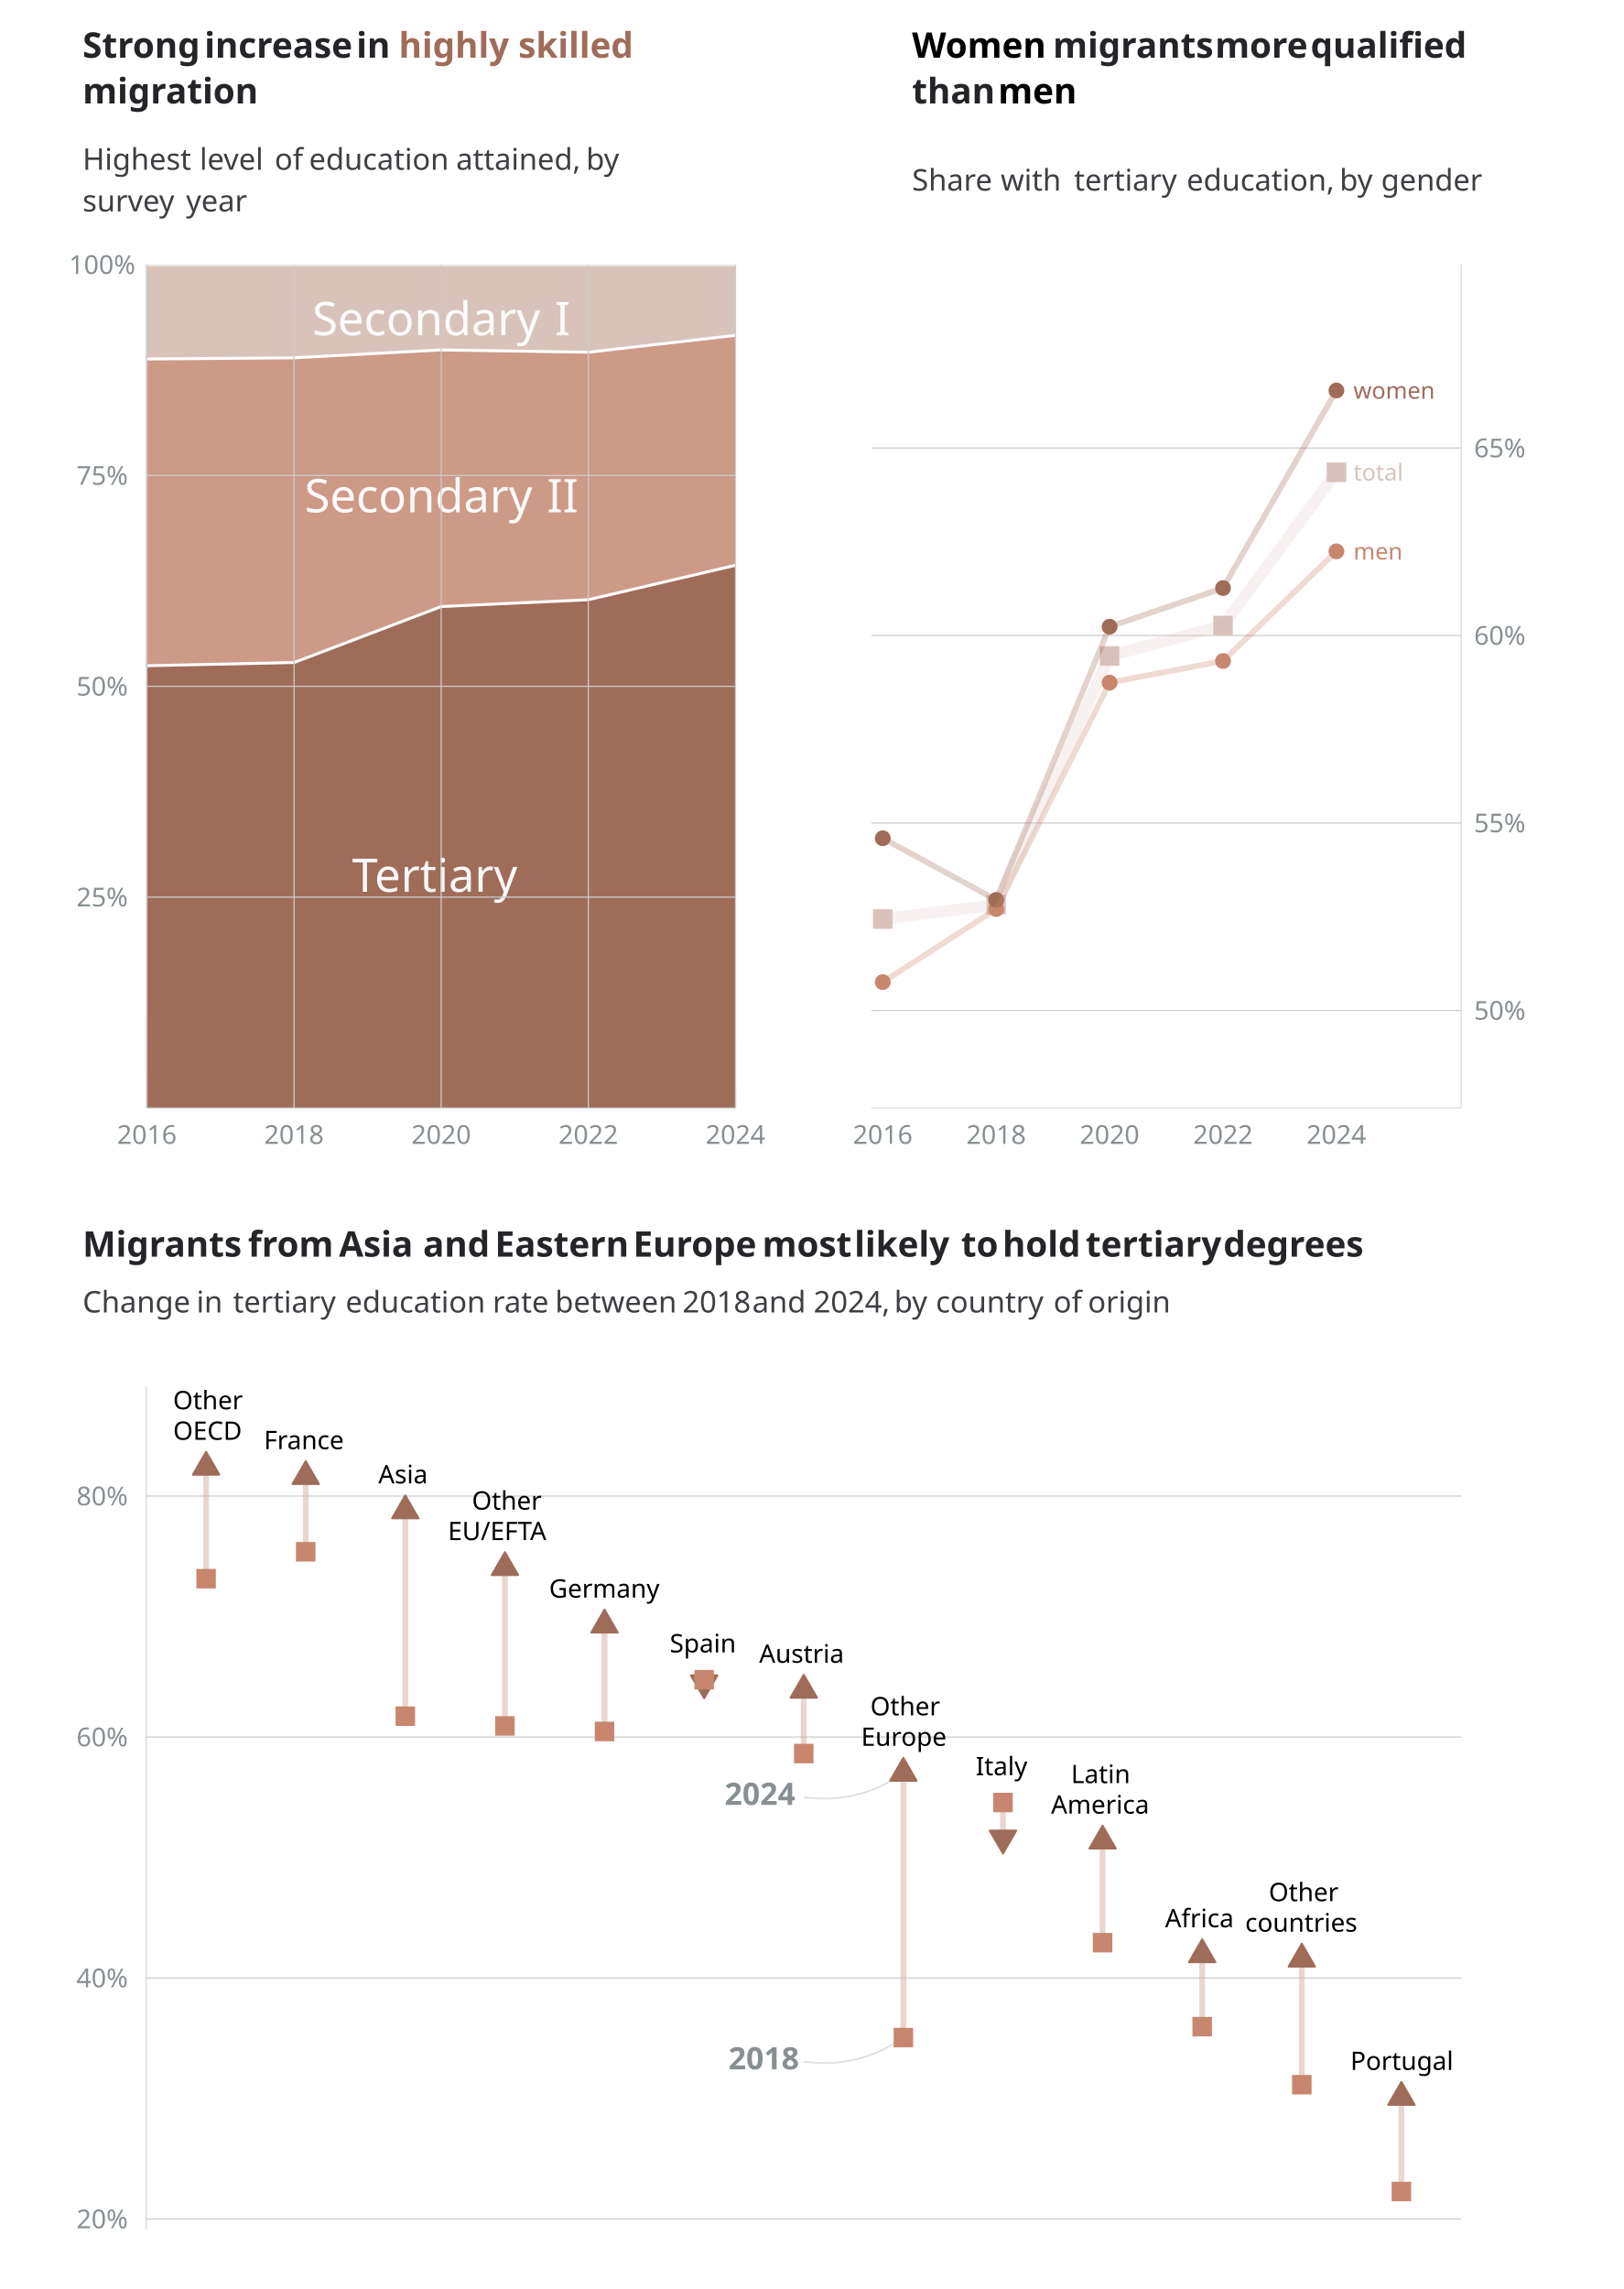
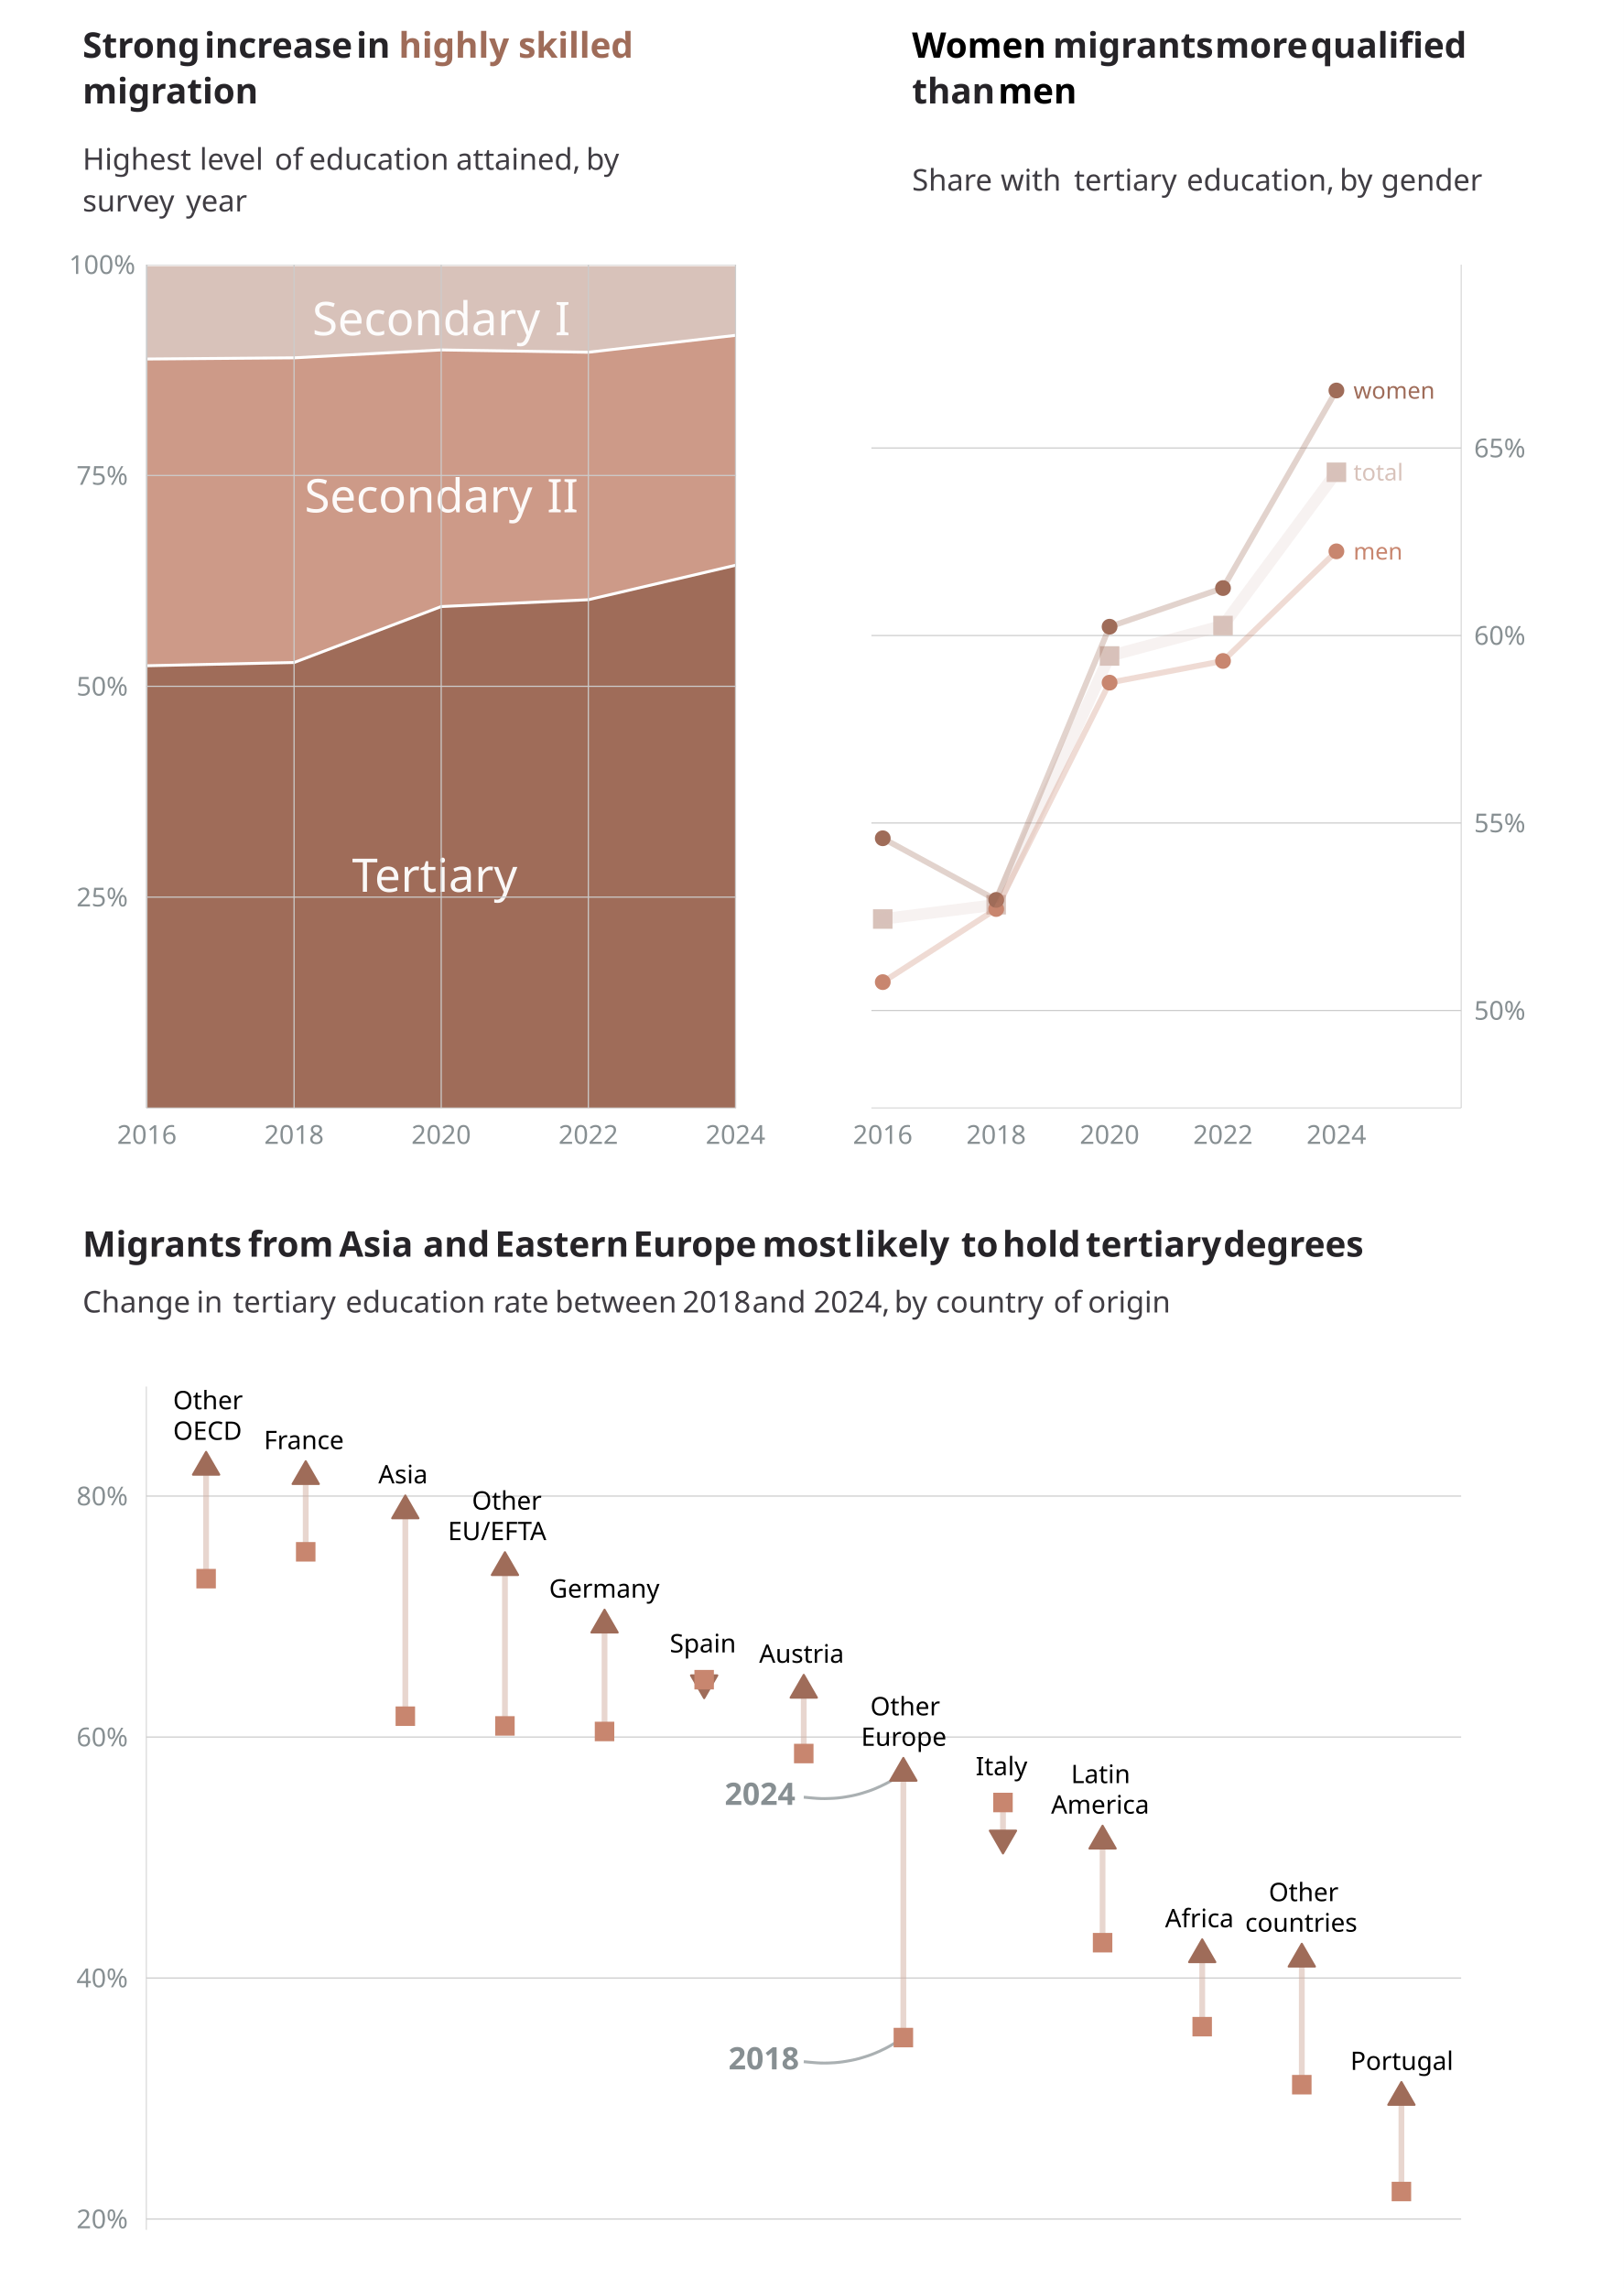
<svg xmlns="http://www.w3.org/2000/svg" width="597.60pt" height="842.40pt" viewBox="0 0 597.60 842.40">
  <g class="svglite">
    <defs>
      <style type="text/css">
    .svglite line, .svglite polyline, .svglite polygon, .svglite path, .svglite rect, .svglite circle {
      fill: none;
      stroke: #000000;
      stroke-linecap: round;
      stroke-linejoin: round;
      stroke-miterlimit: 10.00;
    }
    .svglite text {
      white-space: pre;
    }
    .svglite g.glyphgroup path {
      fill: inherit;
      stroke: none;
    }
  </style>
    </defs>
    <rect width="100%" height="100%" style="stroke: none; fill: #FFFFFF;" />
    <defs>
      <clipPath id="cpMC4wMHw1OTcuNjB8MC4wMHw4NDIuNDA=">
        <rect x="0.00" y="0.00" width="597.60" height="842.40" />
      </clipPath>
    </defs>
    <g clip-path="url(#cpMC4wMHw1OTcuNjB8MC4wMHw4NDIuNDA=)">
      <rect x="0.00" y="0.00" width="597.60" height="842.40" style="stroke-width: 1.07; stroke: #FFFFFF; fill: #FFFFFF;" />
    </g>
    <defs>
      <clipPath id="cpNTMuODd8NTM3LjgzfDk3LjQwfDgyMC42Mw==">
        <rect x="53.87" y="97.40" width="483.97" height="723.23" />
      </clipPath>
    </defs>
    <g clip-path="url(#cpNTMuODd8NTM3LjgzfDk3LjQwfDgyMC42Mw==)">
</g>
    <g clip-path="url(#cpMC4wMHw1OTcuNjB8MC4wMHw4NDIuNDA=)">
</g>
    <defs>
      <clipPath id="cpNS40OHw1OTIuMTJ8NDM4LjI5fDgzNi45Mg==">
        <rect x="5.48" y="438.29" width="586.64" height="398.63" />
      </clipPath>
    </defs>
    <g clip-path="url(#cpNS40OHw1OTIuMTJ8NDM4LjI5fDgzNi45Mg==)">
      <rect x="5.48" y="438.29" width="586.64" height="398.63" style="stroke-width: 0.00; stroke: none; fill: #FFFFFF;" />
    </g>
    <g clip-path="url(#cpMC4wMHw1OTcuNjB8MC4wMHw4NDIuNDA=)">
</g>
    <defs>
      <clipPath id="cpNTMuODd8NTM3LjgzfDk3LjQwfDQwNy43NA==">
        <rect x="53.87" y="97.40" width="483.97" height="310.34" />
      </clipPath>
    </defs>
    <g clip-path="url(#cpNTMuODd8NTM3LjgzfDk3LjQwfDQwNy43NA==)">
</g>
    <g clip-path="url(#cpMC4wMHw1OTcuNjB8MC4wMHw4NDIuNDA=)">
</g>
    <g clip-path="url(#cpNTMuODd8NTM3LjgzfDk3LjQwfDQwNy43NA==)">
</g>
    <g clip-path="url(#cpMC4wMHw1OTcuNjB8MC4wMHw4NDIuNDA=)">
</g>
    <defs>
      <clipPath id="cpNS40OHwyOTUuODV8NS40OHw0MzguMjk=">
        <rect x="5.48" y="5.48" width="290.37" height="432.81" />
      </clipPath>
    </defs>
    <g clip-path="url(#cpNS40OHwyOTUuODV8NS40OHw0MzguMjk=)">
      <rect x="5.48" y="5.48" width="290.37" height="432.81" style="stroke-width: 0.00; stroke: none; fill: #FFFFFF;" />
    </g>
    <g clip-path="url(#cpMC4wMHw1OTcuNjB8MC4wMHw4NDIuNDA=)">
</g>
    <defs>
      <clipPath id="cpMjk1Ljg1fDU5Mi4xMnw1LjQ4fDQzOC4yOQ==">
        <rect x="295.85" y="5.48" width="296.27" height="432.81" />
      </clipPath>
    </defs>
    <g clip-path="url(#cpMjk1Ljg1fDU5Mi4xMnw1LjQ4fDQzOC4yOQ==)">
      <rect x="295.85" y="5.48" width="296.27" height="432.81" style="stroke-width: 0.00; stroke: none; fill: #FFFFFF;" />
    </g>
    <g clip-path="url(#cpMC4wMHw1OTcuNjB8MC4wMHw4NDIuNDA=)">
</g>
    <defs>
      <clipPath id="cpNTMuODd8MjcwLjk0fDk3LjQwfDQwNy43NA==">
        <rect x="53.87" y="97.40" width="217.08" height="310.34" />
      </clipPath>
    </defs>
    <g clip-path="url(#cpNTMuODd8MjcwLjk0fDk3LjQwfDQwNy43NA==)">
      <polygon points="54.08,97.40 54.30,97.40 108.03,97.40 108.24,97.40 108.46,97.40 162.19,97.40 162.40,97.40 162.62,97.40 216.35,97.40 216.57,97.40 216.78,97.40 270.51,97.40 270.73,97.40 270.94,407.74 270.73,123.42 270.51,123.44 216.78,129.61 216.57,129.64 216.35,129.63 162.62,128.78 162.40,128.78 162.19,128.79 108.46,131.68 108.24,131.69 108.03,131.69 54.30,132.12 54.08,132.12 53.87,407.74 " style="stroke-width: 0.00; stroke: none; stroke-linecap: butt; fill: #D8C2BA;" />
      <polyline points="54.08,97.40 54.30,97.40 108.03,97.40 108.24,97.40 108.46,97.40 162.19,97.40 162.40,97.40 162.62,97.40 216.35,97.40 216.57,97.40 216.78,97.40 270.51,97.40 270.73,97.40 " style="stroke-width: 1.07; stroke: #FFFFFF; stroke-linecap: butt;" />
      <polygon points="54.08,132.12 54.30,132.12 108.03,131.69 108.24,131.69 108.46,131.68 162.19,128.79 162.40,128.78 162.62,128.78 216.35,129.63 216.57,129.64 216.78,129.61 270.51,123.44 270.73,123.42 270.94,407.74 270.73,208.03 270.51,208.08 216.78,220.66 216.57,220.71 216.35,220.72 162.62,223.22 162.40,223.23 162.19,223.31 108.46,243.74 108.24,243.82 108.03,243.82 54.30,245.00 54.08,245.00 53.87,407.74 " style="stroke-width: 0.00; stroke: none; stroke-linecap: butt; fill: #CD9A88;" />
      <polyline points="54.08,132.12 54.30,132.12 108.03,131.69 108.24,131.69 108.46,131.68 162.19,128.79 162.40,128.78 162.62,128.78 216.35,129.63 216.57,129.64 216.78,129.61 270.51,123.44 270.73,123.42 " style="stroke-width: 1.07; stroke: #FFFFFF; stroke-linecap: butt;" />
      <polygon points="54.08,245.00 54.30,245.00 108.03,243.82 108.24,243.82 108.46,243.74 162.19,223.31 162.40,223.23 162.62,223.22 216.35,220.72 216.57,220.71 216.78,220.66 270.51,208.08 270.73,208.03 270.94,407.74 270.73,407.74 270.51,407.74 216.78,407.74 216.57,407.74 216.35,407.74 162.62,407.74 162.40,407.74 162.19,407.74 108.46,407.74 108.24,407.74 108.03,407.74 54.30,407.74 54.08,407.74 53.87,407.74 " style="stroke-width: 0.00; stroke: none; stroke-linecap: butt; fill: #9F6C59;" />
      <polyline points="54.08,245.00 54.30,245.00 108.03,243.82 108.24,243.82 108.46,243.74 162.19,223.31 162.40,223.23 162.62,223.22 216.35,220.72 216.57,220.71 216.78,220.66 270.51,208.08 270.73,208.03 " style="stroke-width: 1.07; stroke: #FFFFFF; stroke-linecap: butt;" />
      <text x="129.57" y="328.20" style="font-size: 17.07px;fill: #FFFFFF; fill-opacity: 0.95; font-family: &quot;Roboto Slab&quot;;">Tertiary</text>
      <text x="112.08" y="188.54" style="font-size: 17.07px;fill: #FFFFFF; fill-opacity: 0.95; font-family: &quot;Roboto Slab&quot;;">Secondary</text>
      <text x="201.31" y="188.54" style="font-size: 17.07px;fill: #FFFFFF; fill-opacity: 0.95; font-family: &quot;Roboto Slab&quot;;">II</text>
      <text x="114.94" y="123.37" style="font-size: 17.07px;fill: #FFFFFF; fill-opacity: 0.95; font-family: &quot;Roboto Slab&quot;;">Secondary</text>
      <text x="204.16" y="123.37" style="font-size: 17.07px;fill: #FFFFFF; fill-opacity: 0.95; font-family: &quot;Roboto Slab&quot;;">I</text>
      <rect x="53.87" y="97.40" width="217.08" height="310.34" style="stroke-width: 0.00; stroke: none;" />
      <polyline points="53.87,330.16 270.94,330.16 " style="stroke-width: 0.43; stroke: #CCCCCC; stroke-linecap: butt;" />
      <polyline points="53.87,252.57 270.94,252.57 " style="stroke-width: 0.43; stroke: #CCCCCC; stroke-linecap: butt;" />
      <polyline points="53.87,174.99 270.94,174.99 " style="stroke-width: 0.43; stroke: #CCCCCC; stroke-linecap: butt;" />
      <polyline points="53.87,97.40 270.94,97.40 " style="stroke-width: 0.43; stroke: #CCCCCC; stroke-linecap: butt;" />
      <polyline points="54.08,407.74 54.08,97.40 " style="stroke-width: 0.43; stroke: #CCCCCC; stroke-linecap: butt;" />
      <polyline points="108.24,407.74 108.24,97.40 " style="stroke-width: 0.43; stroke: #CCCCCC; stroke-linecap: butt;" />
      <polyline points="162.40,407.74 162.40,97.40 " style="stroke-width: 0.43; stroke: #CCCCCC; stroke-linecap: butt;" />
      <polyline points="216.57,407.74 216.57,97.40 " style="stroke-width: 0.43; stroke: #CCCCCC; stroke-linecap: butt;" />
      <polyline points="270.73,407.74 270.73,97.40 " style="stroke-width: 0.43; stroke: #CCCCCC; stroke-linecap: butt;" />
    </g>
    <g clip-path="url(#cpMC4wMHw1OTcuNjB8MC4wMHw4NDIuNDA=)">
      <polyline points="53.87,407.74 53.87,97.40 " style="stroke-width: 0.32; stroke: #CCCCCC; stroke-linecap: butt;" />
      <text x="37.62" y="333.57" text-anchor="middle" style="font-size: 9.60px;fill: #878F92; font-family: &quot;Roboto Slab&quot;;">25%</text>
      <text x="37.62" y="255.99" text-anchor="middle" style="font-size: 9.60px;fill: #878F92; font-family: &quot;Roboto Slab&quot;;">50%</text>
      <text x="37.62" y="178.40" text-anchor="middle" style="font-size: 9.60px;fill: #878F92; font-family: &quot;Roboto Slab&quot;;">75%</text>
      <text x="37.62" y="100.81" text-anchor="middle" style="font-size: 9.60px;fill: #878F92; font-family: &quot;Roboto Slab&quot;;">100%</text>
      <polyline points="53.87,407.74 270.94,407.74 " style="stroke-width: 0.32; stroke: #CCCCCC; stroke-linecap: butt;" />
      <text x="54.08" y="420.97" text-anchor="middle" style="font-size: 9.60px;fill: #878F92; font-family: &quot;Roboto Slab&quot;;">2016</text>
      <text x="108.24" y="420.97" text-anchor="middle" style="font-size: 9.60px;fill: #878F92; font-family: &quot;Roboto Slab&quot;;">2018</text>
      <text x="162.40" y="420.97" text-anchor="middle" style="font-size: 9.60px;fill: #878F92; font-family: &quot;Roboto Slab&quot;;">2020</text>
      <text x="216.57" y="420.97" text-anchor="middle" style="font-size: 9.60px;fill: #878F92; font-family: &quot;Roboto Slab&quot;;">2022</text>
      <text x="270.73" y="420.97" text-anchor="middle" style="font-size: 9.60px;fill: #878F92; font-family: &quot;Roboto Slab&quot;;">2024</text>
      <text x="30.39" y="62.48" style="font-size: 11.00px;fill: #403D43; font-family: &quot;Roboto Slab&quot;;">Highest</text>
      <text x="73.47" y="62.48" style="font-size: 11.00px;fill: #403D43; font-family: &quot;Roboto Slab&quot;;">level</text>
      <text x="101.08" y="62.48" style="font-size: 11.00px;fill: #403D43; font-family: &quot;Roboto Slab&quot;;">of</text>
      <text x="113.74" y="62.48" style="font-size: 11.00px;fill: #403D43; font-family: &quot;Roboto Slab&quot;;">education</text>
      <text x="167.88" y="62.48" style="font-size: 11.00px;fill: #403D43; font-family: &quot;Roboto Slab&quot;;">attained,</text>
      <text x="215.73" y="62.48" style="font-size: 11.00px;fill: #403D43; font-family: &quot;Roboto Slab&quot;;">by</text>
      <text x="30.39" y="77.82" style="font-size: 11.00px;fill: #403D43; font-family: &quot;Roboto Slab&quot;;">survey</text>
      <text x="68.45" y="77.82" style="font-size: 11.00px;fill: #403D43; font-family: &quot;Roboto Slab&quot;;">year</text>
      <text x="30.39" y="21.25" style="font-size: 13.00px; font-weight: 800;fill: #262428; font-family: &quot;Roboto Slab&quot;;">Strong</text>
      <text x="75.22" y="21.25" style="font-size: 13.00px; font-weight: 800;fill: #262428; font-family: &quot;Roboto Slab&quot;;">increase</text>
      <text x="131.14" y="21.25" style="font-size: 13.00px; font-weight: 800;fill: #262428; font-family: &quot;Roboto Slab&quot;;">in</text>
      <text x="146.76" y="21.25" style="font-size: 13.00px; font-weight: 800;fill: #9F6C59; font-family: &quot;Roboto Slab&quot;;">highly</text>
      <text x="190.79" y="21.25" style="font-size: 13.00px; font-weight: 800;fill: #9F6C59; font-family: &quot;Roboto Slab&quot;;">skilled</text>
      <text x="30.39" y="38.08" style="font-size: 13.00px; font-weight: 800;fill: #262428; font-family: &quot;Roboto Slab&quot;;">migration</text>
    </g>
    <defs>
      <clipPath id="cpMzIwLjc2fDUzNy44M3w5Ny40MHw0MDcuNzQ=">
        <rect x="320.76" y="97.40" width="217.08" height="310.34" />
      </clipPath>
    </defs>
    <g clip-path="url(#cpMzIwLjc2fDUzNy44M3w5Ny40MHw0MDcuNzQ=)">
      <rect x="320.76" y="97.40" width="217.08" height="310.34" style="stroke-width: 0.00; stroke: none; fill: #FFFFFF;" />
      <polyline points="320.76,371.88 537.83,371.88 " style="stroke-width: 0.43; stroke: #CCCCCC; stroke-linecap: butt;" />
      <polyline points="320.76,302.88 537.83,302.88 " style="stroke-width: 0.43; stroke: #CCCCCC; stroke-linecap: butt;" />
      <polyline points="320.76,233.88 537.83,233.88 " style="stroke-width: 0.43; stroke: #CCCCCC; stroke-linecap: butt;" />
      <polyline points="320.76,164.88 537.83,164.88 " style="stroke-width: 0.43; stroke: #CCCCCC; stroke-linecap: butt;" />
      <polygon points="321.34,341.81 328.52,341.81 328.52,334.63 321.34,334.63 " style="stroke-width: 0.77; stroke: none; fill: #D8C2BA;" />
      <polygon points="363.09,336.54 370.26,336.54 370.26,329.37 363.09,329.37 " style="stroke-width: 0.77; stroke: none; fill: #D8C2BA;" />
      <polygon points="404.83,245.00 412.01,245.00 412.01,237.82 404.83,237.82 " style="stroke-width: 0.77; stroke: none; fill: #D8C2BA;" />
      <polygon points="446.58,233.80 453.76,233.80 453.76,226.62 446.58,226.62 " style="stroke-width: 0.77; stroke: none; fill: #D8C2BA;" />
      <polygon points="488.33,177.39 495.50,177.39 495.50,170.22 488.33,170.22 " style="stroke-width: 0.77; stroke: none; fill: #D8C2BA;" />
      <polyline points="324.93,338.22 366.68,332.96 408.42,241.41 450.17,230.21 491.91,173.80 " style="stroke-width: 4.27; stroke: #D8C2BA; stroke-opacity: 0.20;" />
      <circle cx="324.93" cy="361.44" r="2.52" style="stroke-width: 0.77; stroke: #C8866F; fill: #C8866F;" />
      <circle cx="324.93" cy="308.50" r="2.52" style="stroke-width: 0.77; stroke: #9F6C59; fill: #9F6C59;" />
      <circle cx="366.68" cy="334.54" r="2.52" style="stroke-width: 0.77; stroke: #C8866F; fill: #C8866F;" />
      <circle cx="366.68" cy="331.19" r="2.52" style="stroke-width: 0.77; stroke: #9F6C59; fill: #9F6C59;" />
      <circle cx="408.42" cy="251.23" r="2.52" style="stroke-width: 0.77; stroke: #C8866F; fill: #C8866F;" />
      <circle cx="408.42" cy="230.64" r="2.52" style="stroke-width: 0.77; stroke: #9F6C59; fill: #9F6C59;" />
      <circle cx="450.17" cy="243.25" r="2.52" style="stroke-width: 0.77; stroke: #C8866F; fill: #C8866F;" />
      <circle cx="450.17" cy="216.42" r="2.52" style="stroke-width: 0.77; stroke: #9F6C59; fill: #9F6C59;" />
      <circle cx="491.91" cy="202.90" r="2.52" style="stroke-width: 0.77; stroke: #C8866F; fill: #C8866F;" />
      <circle cx="491.91" cy="143.71" r="2.52" style="stroke-width: 0.77; stroke: #9F6C59; fill: #9F6C59;" />
      <polyline points="324.93,361.44 366.68,334.54 408.42,251.23 450.17,243.25 491.91,202.90 " style="stroke-width: 2.13; stroke: #C8866F; stroke-opacity: 0.30;" />
      <polyline points="324.93,308.50 366.68,331.19 408.42,230.64 450.17,216.42 491.91,143.71 " style="stroke-width: 2.13; stroke: #9F6C59; stroke-opacity: 0.30;" />
      <text x="498.18" y="205.94" style="font-size: 8.54px;fill: #C8866F; font-family: &quot;Roboto Slab&quot;;">men</text>
      <text x="498.18" y="176.84" style="font-size: 8.54px;fill: #D8C2BA; font-family: &quot;Roboto Slab&quot;;">total</text>
      <text x="498.18" y="146.74" style="font-size: 8.54px;fill: #9F6C59; font-family: &quot;Roboto Slab&quot;;">women</text>
    </g>
    <g clip-path="url(#cpMC4wMHw1OTcuNjB8MC4wMHw4NDIuNDA=)">
      <polyline points="537.83,407.74 537.83,97.40 " style="stroke-width: 0.32; stroke: #CCCCCC; stroke-linecap: butt;" />
      <text x="552.05" y="375.29" text-anchor="middle" style="font-size: 9.60px;fill: #878F92; font-family: &quot;Roboto Slab&quot;;">50%</text>
      <text x="552.05" y="306.29" text-anchor="middle" style="font-size: 9.60px;fill: #878F92; font-family: &quot;Roboto Slab&quot;;">55%</text>
      <text x="552.05" y="237.29" text-anchor="middle" style="font-size: 9.60px;fill: #878F92; font-family: &quot;Roboto Slab&quot;;">60%</text>
      <text x="552.05" y="168.30" text-anchor="middle" style="font-size: 9.60px;fill: #878F92; font-family: &quot;Roboto Slab&quot;;">65%</text>
      <polyline points="320.76,407.74 537.83,407.74 " style="stroke-width: 0.32; stroke: #CCCCCC; stroke-linecap: butt;" />
      <text x="324.93" y="420.97" text-anchor="middle" style="font-size: 9.60px;fill: #878F92; font-family: &quot;Roboto Slab&quot;;">2016</text>
      <text x="366.68" y="420.97" text-anchor="middle" style="font-size: 9.60px;fill: #878F92; font-family: &quot;Roboto Slab&quot;;">2018</text>
      <text x="408.42" y="420.97" text-anchor="middle" style="font-size: 9.60px;fill: #878F92; font-family: &quot;Roboto Slab&quot;;">2020</text>
      <text x="450.17" y="420.97" text-anchor="middle" style="font-size: 9.60px;fill: #878F92; font-family: &quot;Roboto Slab&quot;;">2022</text>
      <text x="491.91" y="420.97" text-anchor="middle" style="font-size: 9.60px;fill: #878F92; font-family: &quot;Roboto Slab&quot;;">2024</text>
      <text x="335.70" y="70.15" style="font-size: 11.00px;fill: #403D43; font-family: &quot;Roboto Slab&quot;;">Share</text>
      <text x="368.33" y="70.15" style="font-size: 11.00px;fill: #403D43; font-family: &quot;Roboto Slab&quot;;">with</text>
      <text x="395.34" y="70.15" style="font-size: 11.00px;fill: #403D43; font-family: &quot;Roboto Slab&quot;;">tertiary</text>
      <text x="436.76" y="70.15" style="font-size: 11.00px;fill: #403D43; font-family: &quot;Roboto Slab&quot;;">education,</text>
      <text x="493.07" y="70.15" style="font-size: 11.00px;fill: #403D43; font-family: &quot;Roboto Slab&quot;;">by</text>
      <text x="508.35" y="70.15" style="font-size: 11.00px;fill: #403D43; font-family: &quot;Roboto Slab&quot;;">gender</text>
      <text x="335.70" y="21.25" style="font-size: 13.00px; font-weight: 800; font-family: &quot;Roboto Slab&quot;;">Women</text>
      <text x="387.55" y="21.25" style="font-size: 13.00px; font-weight: 800;fill: #262428; font-family: &quot;Roboto Slab&quot;;">migrants</text>
      <text x="447.22" y="21.25" style="font-size: 13.00px; font-weight: 800;fill: #262428; font-family: &quot;Roboto Slab&quot;;">more</text>
      <text x="482.41" y="21.25" style="font-size: 13.00px; font-weight: 800;fill: #262428; font-family: &quot;Roboto Slab&quot;;">qualified</text>
      <text x="335.70" y="38.08" style="font-size: 13.00px; font-weight: 800;fill: #262428; font-family: &quot;Roboto Slab&quot;;">than</text>
      <text x="367.38" y="38.08" style="font-size: 13.00px; font-weight: 800; font-family: &quot;Roboto Slab&quot;;">men</text>
    </g>
    <defs>
      <clipPath id="cpNTMuODd8NTM3LjgzfDUxMC4yOXw4MjAuNjM=">
        <rect x="53.87" y="510.29" width="483.97" height="310.34" />
      </clipPath>
    </defs>
    <g clip-path="url(#cpNTMuODd8NTM3LjgzfDUxMC4yOXw4MjAuNjM=)">
      <rect x="53.87" y="510.29" width="483.97" height="310.34" style="stroke-width: 0.00; stroke: none; fill: #FFFFFF;" />
      <polyline points="53.87,816.64 537.83,816.64 " style="stroke-width: 0.43; stroke: #CCCCCC; stroke-linecap: butt;" />
      <polyline points="53.87,727.95 537.83,727.95 " style="stroke-width: 0.43; stroke: #CCCCCC; stroke-linecap: butt;" />
      <polyline points="53.87,639.26 537.83,639.26 " style="stroke-width: 0.43; stroke: #CCCCCC; stroke-linecap: butt;" />
      <polyline points="53.87,550.58 537.83,550.58 " style="stroke-width: 0.43; stroke: #CCCCCC; stroke-linecap: butt;" />
      <polyline points="75.86,580.98 75.86,539.91 " style="stroke-width: 2.13; stroke: #D3AEA1; stroke-opacity: 0.50; stroke-linecap: butt;" />
      <polyline points="112.53,571.10 112.53,543.35 " style="stroke-width: 2.13; stroke: #D3AEA1; stroke-opacity: 0.50; stroke-linecap: butt;" />
      <polyline points="149.19,631.59 149.19,555.96 " style="stroke-width: 2.13; stroke: #D3AEA1; stroke-opacity: 0.50; stroke-linecap: butt;" />
      <polyline points="185.86,635.17 185.86,576.84 " style="stroke-width: 2.13; stroke: #D3AEA1; stroke-opacity: 0.50; stroke-linecap: butt;" />
      <polyline points="222.52,637.22 222.52,597.99 " style="stroke-width: 2.13; stroke: #D3AEA1; stroke-opacity: 0.50; stroke-linecap: butt;" />
      <polyline points="259.19,618.16 259.19,619.37 " style="stroke-width: 2.13; stroke: #D3AEA1; stroke-opacity: 0.50; stroke-linecap: butt;" />
      <polyline points="295.85,645.34 295.85,621.97 " style="stroke-width: 2.13; stroke: #D3AEA1; stroke-opacity: 0.50; stroke-linecap: butt;" />
      <polyline points="332.51,749.87 332.51,652.54 " style="stroke-width: 2.13; stroke: #D3AEA1; stroke-opacity: 0.50; stroke-linecap: butt;" />
      <polyline points="369.18,663.36 369.18,676.52 " style="stroke-width: 2.13; stroke: #D3AEA1; stroke-opacity: 0.50; stroke-linecap: butt;" />
      <polyline points="405.84,714.95 405.84,677.49 " style="stroke-width: 2.13; stroke: #D3AEA1; stroke-opacity: 0.50; stroke-linecap: butt;" />
      <polyline points="442.51,745.86 442.51,719.31 " style="stroke-width: 2.13; stroke: #D3AEA1; stroke-opacity: 0.50; stroke-linecap: butt;" />
      <polyline points="479.17,767.21 479.17,720.94 " style="stroke-width: 2.13; stroke: #D3AEA1; stroke-opacity: 0.50; stroke-linecap: butt;" />
      <polyline points="515.84,806.52 515.84,771.82 " style="stroke-width: 2.13; stroke: #D3AEA1; stroke-opacity: 0.50; stroke-linecap: butt;" />
-       <polyline points="295.85,758.74 296.13,758.77 297.43,758.89 299.14,759.04 300.66,759.16 302.03,759.23 302.27,759.24 303.61,759.25 304.83,759.23 305.95,759.18 307.15,759.12 308.47,759.01 308.71,758.98 310.03,758.82 311.24,758.63 312.34,758.44 313.52,758.22 314.81,757.94 315.05,757.88 316.34,757.55 317.52,757.20 318.58,756.87 319.72,756.50 320.97,756.05 321.19,755.96 322.43,755.46 323.55,754.97 324.56,754.50 325.64,753.98 326.82,753.37 327.03,753.25 328.21,752.58 329.48,751.80 330.91,750.89 332.14,750.11 332.51,749.87 332.51,749.87 " style="stroke-width: 0.64; stroke: #B9C3C6; stroke-opacity: 0.50; stroke-linecap: butt;" />
-       <polyline points="295.85,661.41 296.13,661.43 297.43,661.55 299.14,661.71 300.66,661.83 302.03,661.90 302.27,661.91 303.61,661.92 304.83,661.89 305.95,661.85 307.15,661.79 308.47,661.68 308.71,661.65 310.03,661.49 311.24,661.30 312.34,661.11 313.52,660.89 314.81,660.61 315.05,660.55 316.34,660.22 317.52,659.87 318.58,659.54 319.72,659.17 320.97,658.72 321.19,658.63 322.43,658.13 323.55,657.63 324.56,657.16 325.64,656.64 326.82,656.03 327.03,655.92 328.21,655.25 329.48,654.47 330.91,653.56 332.14,652.78 332.51,652.54 332.51,652.54 " style="stroke-width: 0.64; stroke: #B9C3C6; stroke-opacity: 0.50; stroke-linecap: butt;" />
+       <polyline points="295.85,758.74 296.13,758.77 297.43,758.89 299.14,759.04 300.66,759.16 302.03,759.23 302.27,759.24 303.61,759.25 304.83,759.23 305.95,759.18 307.15,759.12 308.47,759.01 308.71,758.98 310.03,758.82 311.24,758.63 312.34,758.44 313.52,758.22 314.81,757.94 315.05,757.88 316.34,757.55 317.52,757.20 318.58,756.87 319.72,756.50 320.97,756.05 321.19,755.96 322.43,755.46 323.55,754.97 324.56,754.50 325.64,753.98 326.82,753.37 327.03,753.25 328.21,752.58 329.48,751.80 330.91,750.89 332.14,750.11 332.51,749.87 332.51,749.87 " style="stroke-width: 1.07; stroke: #878F92; stroke-opacity: 0.70; stroke-linecap: butt;" />
+       <polyline points="295.85,661.41 296.13,661.43 297.43,661.55 299.14,661.71 300.66,661.83 302.03,661.90 302.27,661.91 303.61,661.92 304.83,661.89 305.95,661.85 307.15,661.79 308.47,661.68 308.71,661.65 310.03,661.49 311.24,661.30 312.34,661.11 313.52,660.89 314.81,660.61 315.05,660.55 316.34,660.22 317.52,659.87 318.58,659.54 319.72,659.17 320.97,658.72 321.19,658.63 322.43,658.13 323.55,657.63 324.56,657.16 325.64,656.64 326.82,656.03 327.03,655.92 328.21,655.25 329.48,654.47 330.91,653.56 332.14,652.78 332.51,652.54 332.51,652.54 " style="stroke-width: 1.07; stroke: #878F92; stroke-opacity: 0.70; stroke-linecap: butt;" />
      <text x="268.13" y="761.57" style="font-size: 11.38px; font-weight: 800;fill: #878F92; font-family: &quot;Roboto Slab&quot;;">2018</text>
      <text x="266.73" y="664.24" style="font-size: 11.38px; font-weight: 800;fill: #878F92; font-family: &quot;Roboto Slab&quot;;">2024</text>
      <polygon points="75.86,534.33 80.70,542.70 71.03,542.70 " style="stroke-width: 0.77; stroke: #9F6C59; fill: #9F6C59;" />
      <polygon points="112.53,537.77 117.36,546.13 107.70,546.13 " style="stroke-width: 0.77; stroke: #9F6C59; fill: #9F6C59;" />
      <polygon points="149.19,550.38 154.02,558.75 144.36,558.75 " style="stroke-width: 0.77; stroke: #9F6C59; fill: #9F6C59;" />
      <polygon points="185.86,571.26 190.69,579.63 181.03,579.63 " style="stroke-width: 0.77; stroke: #9F6C59; fill: #9F6C59;" />
      <polygon points="222.52,592.41 227.35,600.78 217.69,600.78 " style="stroke-width: 0.77; stroke: #9F6C59; fill: #9F6C59;" />
      <polygon points="259.19,624.95 264.02,616.58 254.35,616.58 " style="stroke-width: 0.77; stroke: #9F6C59; fill: #9F6C59;" />
      <polygon points="295.85,616.39 300.68,624.76 291.02,624.76 " style="stroke-width: 0.77; stroke: #9F6C59; fill: #9F6C59;" />
      <polygon points="332.51,646.96 337.35,655.33 327.68,655.33 " style="stroke-width: 0.77; stroke: #9F6C59; fill: #9F6C59;" />
      <polygon points="369.18,682.10 374.01,673.73 364.35,673.73 " style="stroke-width: 0.77; stroke: #9F6C59; fill: #9F6C59;" />
      <polygon points="405.84,671.91 410.67,680.28 401.01,680.28 " style="stroke-width: 0.77; stroke: #9F6C59; fill: #9F6C59;" />
      <polygon points="442.51,713.73 447.34,722.10 437.68,722.10 " style="stroke-width: 0.77; stroke: #9F6C59; fill: #9F6C59;" />
      <polygon points="479.17,715.36 484.00,723.73 474.34,723.73 " style="stroke-width: 0.77; stroke: #9F6C59; fill: #9F6C59;" />
      <polygon points="515.84,766.24 520.67,774.61 511.00,774.61 " style="stroke-width: 0.77; stroke: #9F6C59; fill: #9F6C59;" />
      <polygon points="72.28,584.57 79.45,584.57 79.45,577.39 72.28,577.39 " style="stroke-width: 0.77; stroke: none; fill: #C8866F;" />
      <polygon points="108.94,574.69 116.12,574.69 116.12,567.51 108.94,567.51 " style="stroke-width: 0.77; stroke: none; fill: #C8866F;" />
      <polygon points="145.61,635.18 152.78,635.18 152.78,628.01 145.61,628.01 " style="stroke-width: 0.77; stroke: none; fill: #C8866F;" />
      <polygon points="182.27,638.76 189.44,638.76 189.44,631.59 182.27,631.59 " style="stroke-width: 0.77; stroke: none; fill: #C8866F;" />
      <polygon points="218.93,640.81 226.11,640.81 226.11,633.63 218.93,633.63 " style="stroke-width: 0.77; stroke: none; fill: #C8866F;" />
      <polygon points="255.60,621.75 262.77,621.75 262.77,614.57 255.60,614.57 " style="stroke-width: 0.77; stroke: none; fill: #C8866F;" />
      <polygon points="292.26,648.93 299.44,648.93 299.44,641.75 292.26,641.75 " style="stroke-width: 0.77; stroke: none; fill: #C8866F;" />
      <polygon points="328.93,753.46 336.10,753.46 336.10,746.28 328.93,746.28 " style="stroke-width: 0.77; stroke: none; fill: #C8866F;" />
      <polygon points="365.59,666.95 372.77,666.95 372.77,659.77 365.59,659.77 " style="stroke-width: 0.77; stroke: none; fill: #C8866F;" />
      <polygon points="402.26,718.54 409.43,718.54 409.43,711.36 402.26,711.36 " style="stroke-width: 0.77; stroke: none; fill: #C8866F;" />
      <polygon points="438.92,749.44 446.09,749.44 446.09,742.27 438.92,742.27 " style="stroke-width: 0.77; stroke: none; fill: #C8866F;" />
      <polygon points="475.58,770.80 482.76,770.80 482.76,763.62 475.58,763.62 " style="stroke-width: 0.77; stroke: none; fill: #C8866F;" />
      <polygon points="512.25,810.11 519.42,810.11 519.42,802.94 512.25,802.94 " style="stroke-width: 0.77; stroke: none; fill: #C8866F;" />
      <text x="63.69" y="518.65" style="font-size: 9.39px; font-family: &quot;Roboto Slab&quot;;">Other</text>
      <text x="63.71" y="529.88" style="font-size: 9.39px; font-family: &quot;Roboto Slab&quot;;">OECD</text>
      <text x="97.15" y="533.31" style="font-size: 9.39px; font-family: &quot;Roboto Slab&quot;;">France</text>
      <text x="139.25" y="545.92" style="font-size: 9.39px; font-family: &quot;Roboto Slab&quot;;">Asia</text>
      <text x="173.69" y="555.58" style="font-size: 9.39px; font-family: &quot;Roboto Slab&quot;;">Other</text>
      <text x="164.88" y="566.80" style="font-size: 9.39px; font-family: &quot;Roboto Slab&quot;;">EU/EFTA</text>
      <text x="202.11" y="587.95" style="font-size: 9.39px; font-family: &quot;Roboto Slab&quot;;">Germany</text>
      <text x="246.51" y="608.12" style="font-size: 9.39px; font-family: &quot;Roboto Slab&quot;;">Spain</text>
      <text x="279.42" y="611.93" style="font-size: 9.39px; font-family: &quot;Roboto Slab&quot;;">Austria</text>
      <text x="320.34" y="631.28" style="font-size: 9.39px; font-family: &quot;Roboto Slab&quot;;">Other</text>
      <text x="316.96" y="642.50" style="font-size: 9.39px; font-family: &quot;Roboto Slab&quot;;">Europe</text>
      <text x="359.11" y="653.32" style="font-size: 9.39px; font-family: &quot;Roboto Slab&quot;;">Italy</text>
      <text x="394.23" y="656.23" style="font-size: 9.39px; font-family: &quot;Roboto Slab&quot;;">Latin</text>
      <text x="386.88" y="667.45" style="font-size: 9.39px; font-family: &quot;Roboto Slab&quot;;">America</text>
      <text x="428.84" y="709.27" style="font-size: 9.39px; font-family: &quot;Roboto Slab&quot;;">Africa</text>
      <text x="467.00" y="699.67" style="font-size: 9.39px; font-family: &quot;Roboto Slab&quot;;">Other</text>
      <text x="458.32" y="710.90" style="font-size: 9.39px; font-family: &quot;Roboto Slab&quot;;">countries</text>
      <text x="497.06" y="761.78" style="font-size: 9.39px; font-family: &quot;Roboto Slab&quot;;">Portugal</text>
    </g>
    <g clip-path="url(#cpMC4wMHw1OTcuNjB8MC4wMHw4NDIuNDA=)">
      <polyline points="53.87,820.63 53.87,510.29 " style="stroke-width: 0.32; stroke: #CCCCCC; stroke-linecap: butt;" />
      <text x="37.62" y="820.05" text-anchor="middle" style="font-size: 9.60px;fill: #878F92; font-family: &quot;Roboto Slab&quot;;">20%</text>
      <text x="37.62" y="731.36" text-anchor="middle" style="font-size: 9.60px;fill: #878F92; font-family: &quot;Roboto Slab&quot;;">40%</text>
      <text x="37.62" y="642.68" text-anchor="middle" style="font-size: 9.60px;fill: #878F92; font-family: &quot;Roboto Slab&quot;;">60%</text>
      <text x="37.62" y="553.99" text-anchor="middle" style="font-size: 9.60px;fill: #878F92; font-family: &quot;Roboto Slab&quot;;">80%</text>
      <text x="30.39" y="483.03" style="font-size: 11.00px;fill: #403D43; font-family: &quot;Roboto Slab&quot;;">Change</text>
      <text x="72.31" y="483.03" style="font-size: 11.00px;fill: #403D43; font-family: &quot;Roboto Slab&quot;;">in</text>
      <text x="85.76" y="483.03" style="font-size: 11.00px;fill: #403D43; font-family: &quot;Roboto Slab&quot;;">tertiary</text>
      <text x="127.18" y="483.03" style="font-size: 11.00px;fill: #403D43; font-family: &quot;Roboto Slab&quot;;">education</text>
      <text x="181.31" y="483.03" style="font-size: 11.00px;fill: #403D43; font-family: &quot;Roboto Slab&quot;;">rate</text>
      <text x="204.32" y="483.03" style="font-size: 11.00px;fill: #403D43; font-family: &quot;Roboto Slab&quot;;">between</text>
      <text x="251.20" y="483.03" style="font-size: 11.00px;fill: #403D43; font-family: &quot;Roboto Slab&quot;;">2018</text>
      <text x="276.89" y="483.03" style="font-size: 11.00px;fill: #403D43; font-family: &quot;Roboto Slab&quot;;">and</text>
      <text x="299.46" y="483.03" style="font-size: 11.00px;fill: #403D43; font-family: &quot;Roboto Slab&quot;;">2024,</text>
      <text x="329.16" y="483.03" style="font-size: 11.00px;fill: #403D43; font-family: &quot;Roboto Slab&quot;;">by</text>
      <text x="344.44" y="483.03" style="font-size: 11.00px;fill: #403D43; font-family: &quot;Roboto Slab&quot;;">country</text>
      <text x="387.76" y="483.03" style="font-size: 11.00px;fill: #403D43; font-family: &quot;Roboto Slab&quot;;">of</text>
      <text x="400.42" y="483.03" style="font-size: 11.00px;fill: #403D43; font-family: &quot;Roboto Slab&quot;;">origin</text>
      <text x="30.39" y="462.48" style="font-size: 13.00px; font-weight: 800;fill: #262428; font-family: &quot;Roboto Slab&quot;;">Migrants</text>
      <text x="91.27" y="462.48" style="font-size: 13.00px; font-weight: 800;fill: #262428; font-family: &quot;Roboto Slab&quot;;">from</text>
      <text x="124.79" y="462.48" style="font-size: 13.00px; font-weight: 800;fill: #262428; font-family: &quot;Roboto Slab&quot;;">Asia</text>
      <text x="155.69" y="462.48" style="font-size: 13.00px; font-weight: 800;fill: #262428; font-family: &quot;Roboto Slab&quot;;">and</text>
      <text x="182.14" y="462.48" style="font-size: 13.00px; font-weight: 800;fill: #262428; font-family: &quot;Roboto Slab&quot;;">Eastern</text>
      <text x="233.03" y="462.48" style="font-size: 13.00px; font-weight: 800;fill: #262428; font-family: &quot;Roboto Slab&quot;;">Europe</text>
      <text x="280.57" y="462.48" style="font-size: 13.00px; font-weight: 800;fill: #262428; font-family: &quot;Roboto Slab&quot;;">most</text>
      <text x="314.44" y="462.48" style="font-size: 13.00px; font-weight: 800;fill: #262428; font-family: &quot;Roboto Slab&quot;;">likely</text>
      <text x="353.75" y="462.48" style="font-size: 13.00px; font-weight: 800;fill: #262428; font-family: &quot;Roboto Slab&quot;;">to</text>
      <text x="368.98" y="462.48" style="font-size: 13.00px; font-weight: 800;fill: #262428; font-family: &quot;Roboto Slab&quot;;">hold</text>
      <text x="399.61" y="462.48" style="font-size: 13.00px; font-weight: 800;fill: #262428; font-family: &quot;Roboto Slab&quot;;">tertiary</text>
      <text x="450.30" y="462.48" style="font-size: 13.00px; font-weight: 800;fill: #262428; font-family: &quot;Roboto Slab&quot;;">degrees</text>
    </g>
  </g>
</svg>
